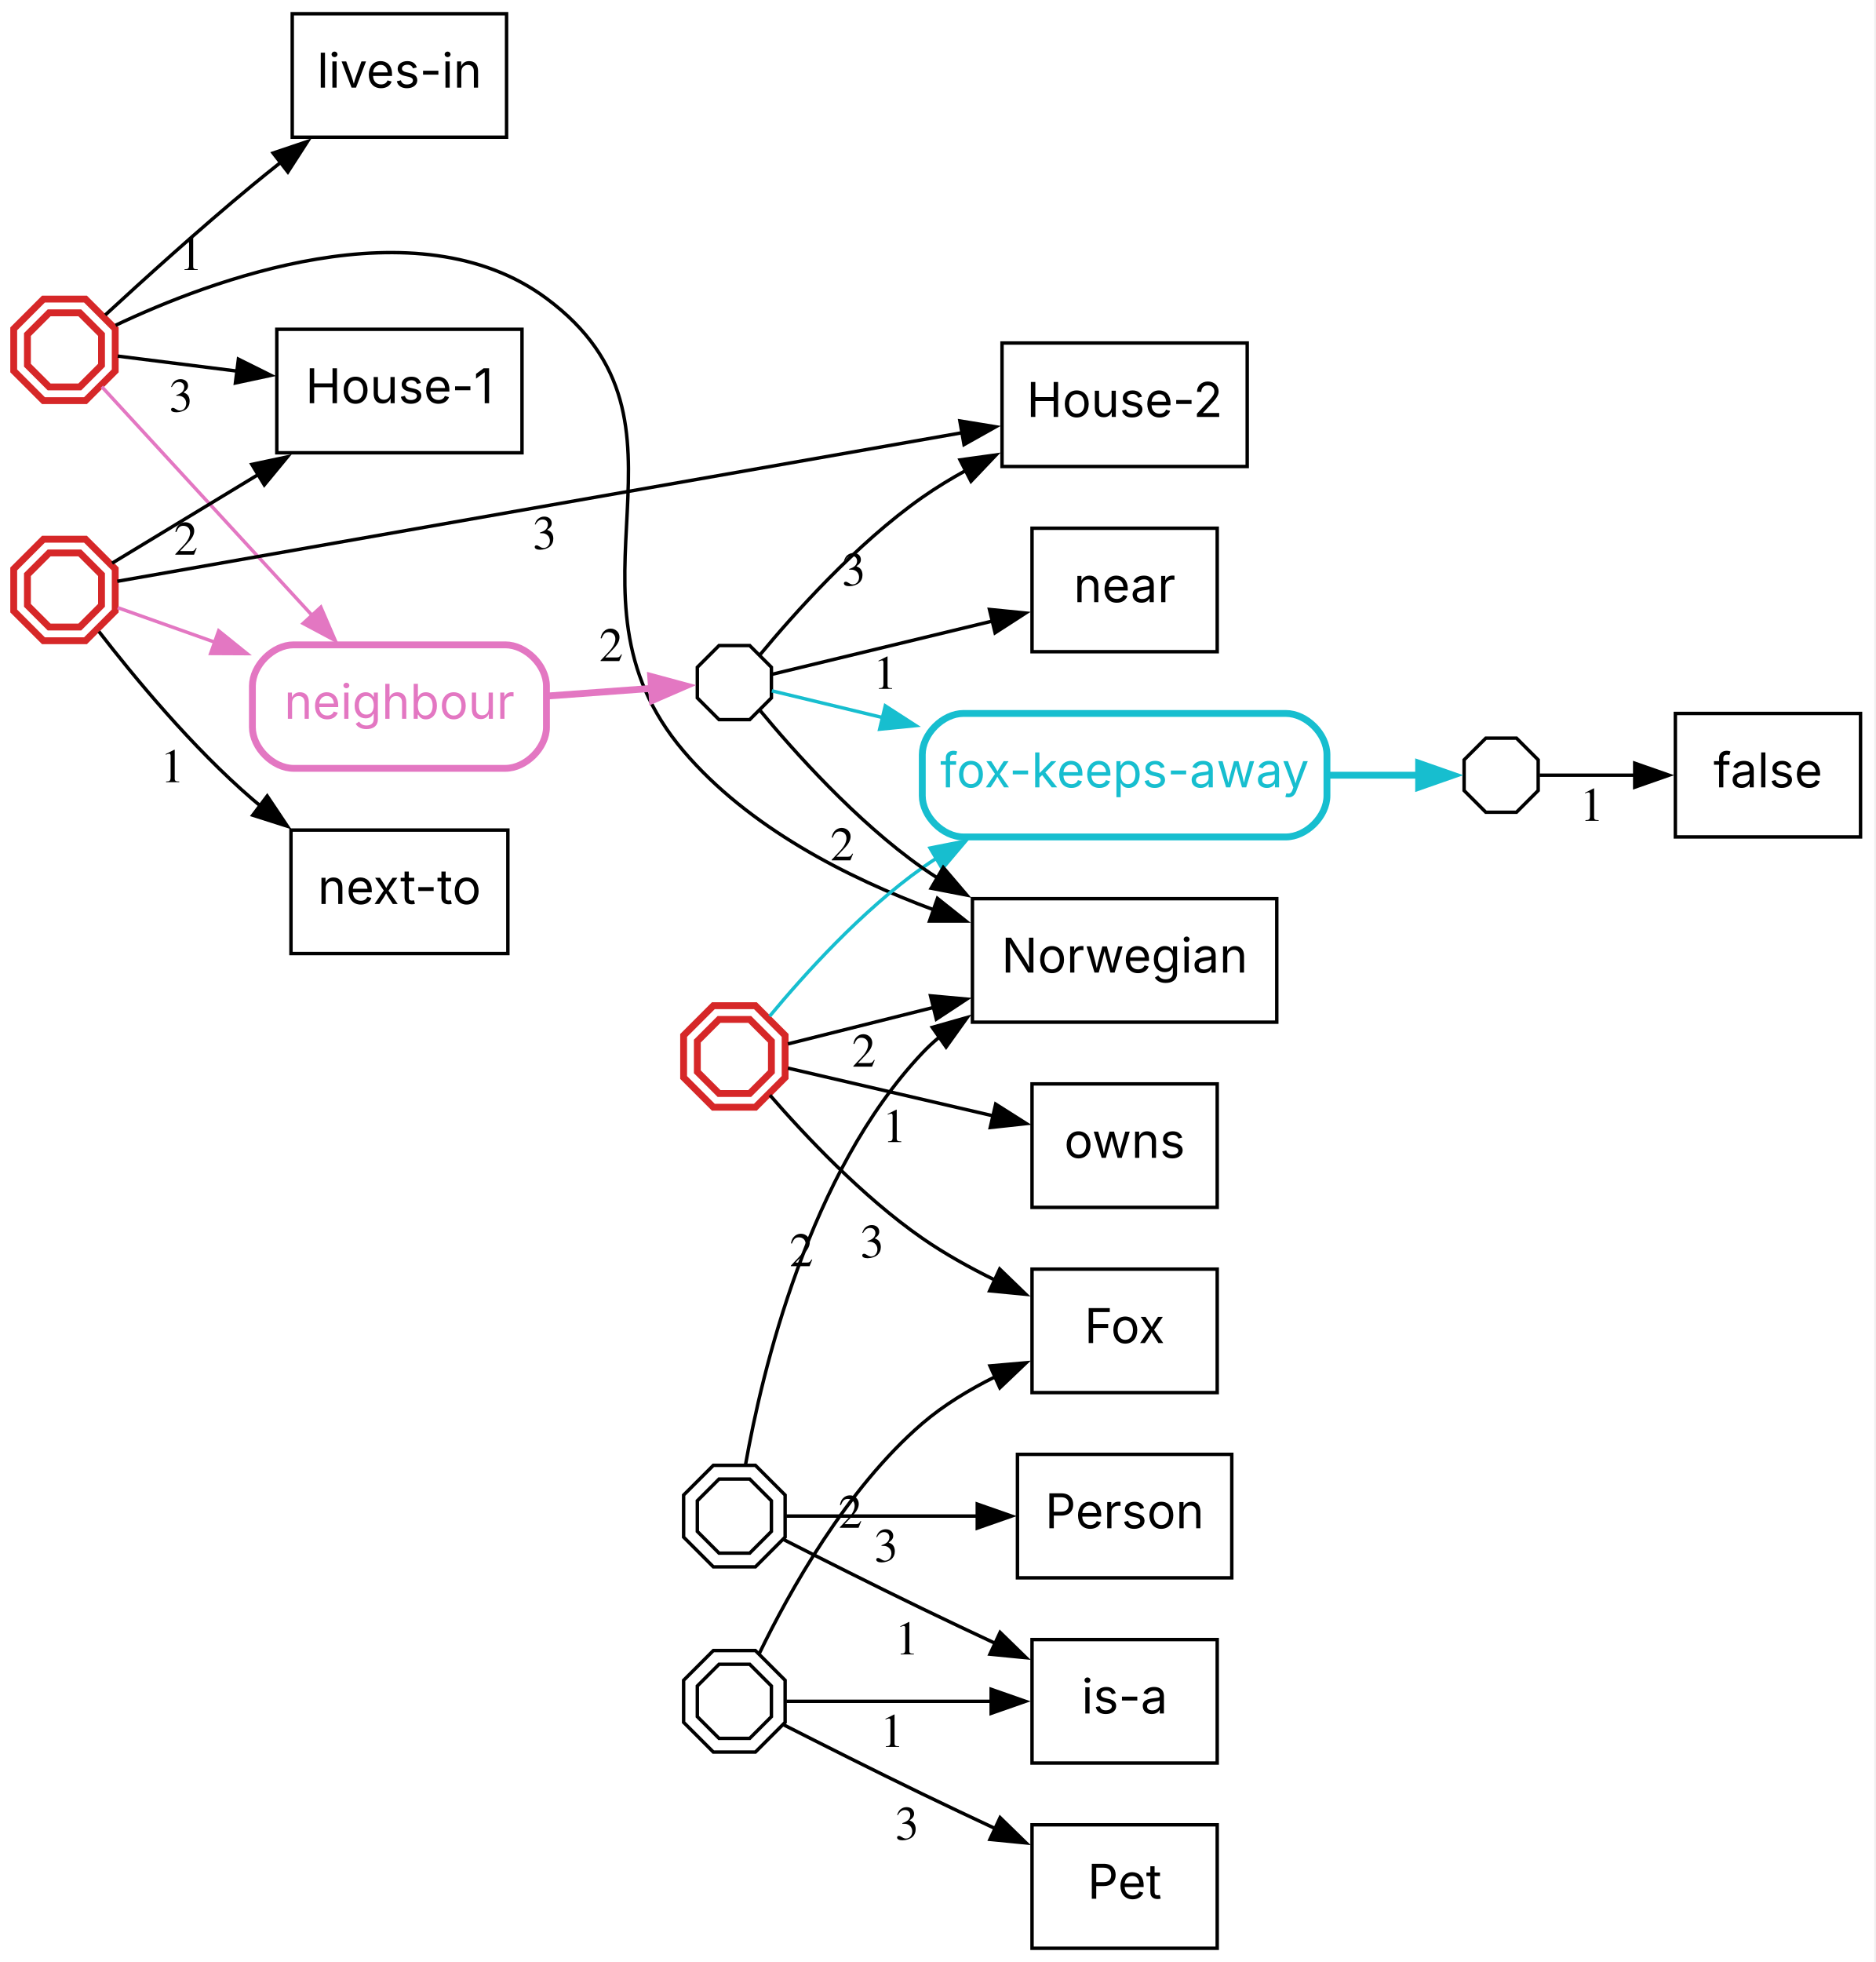
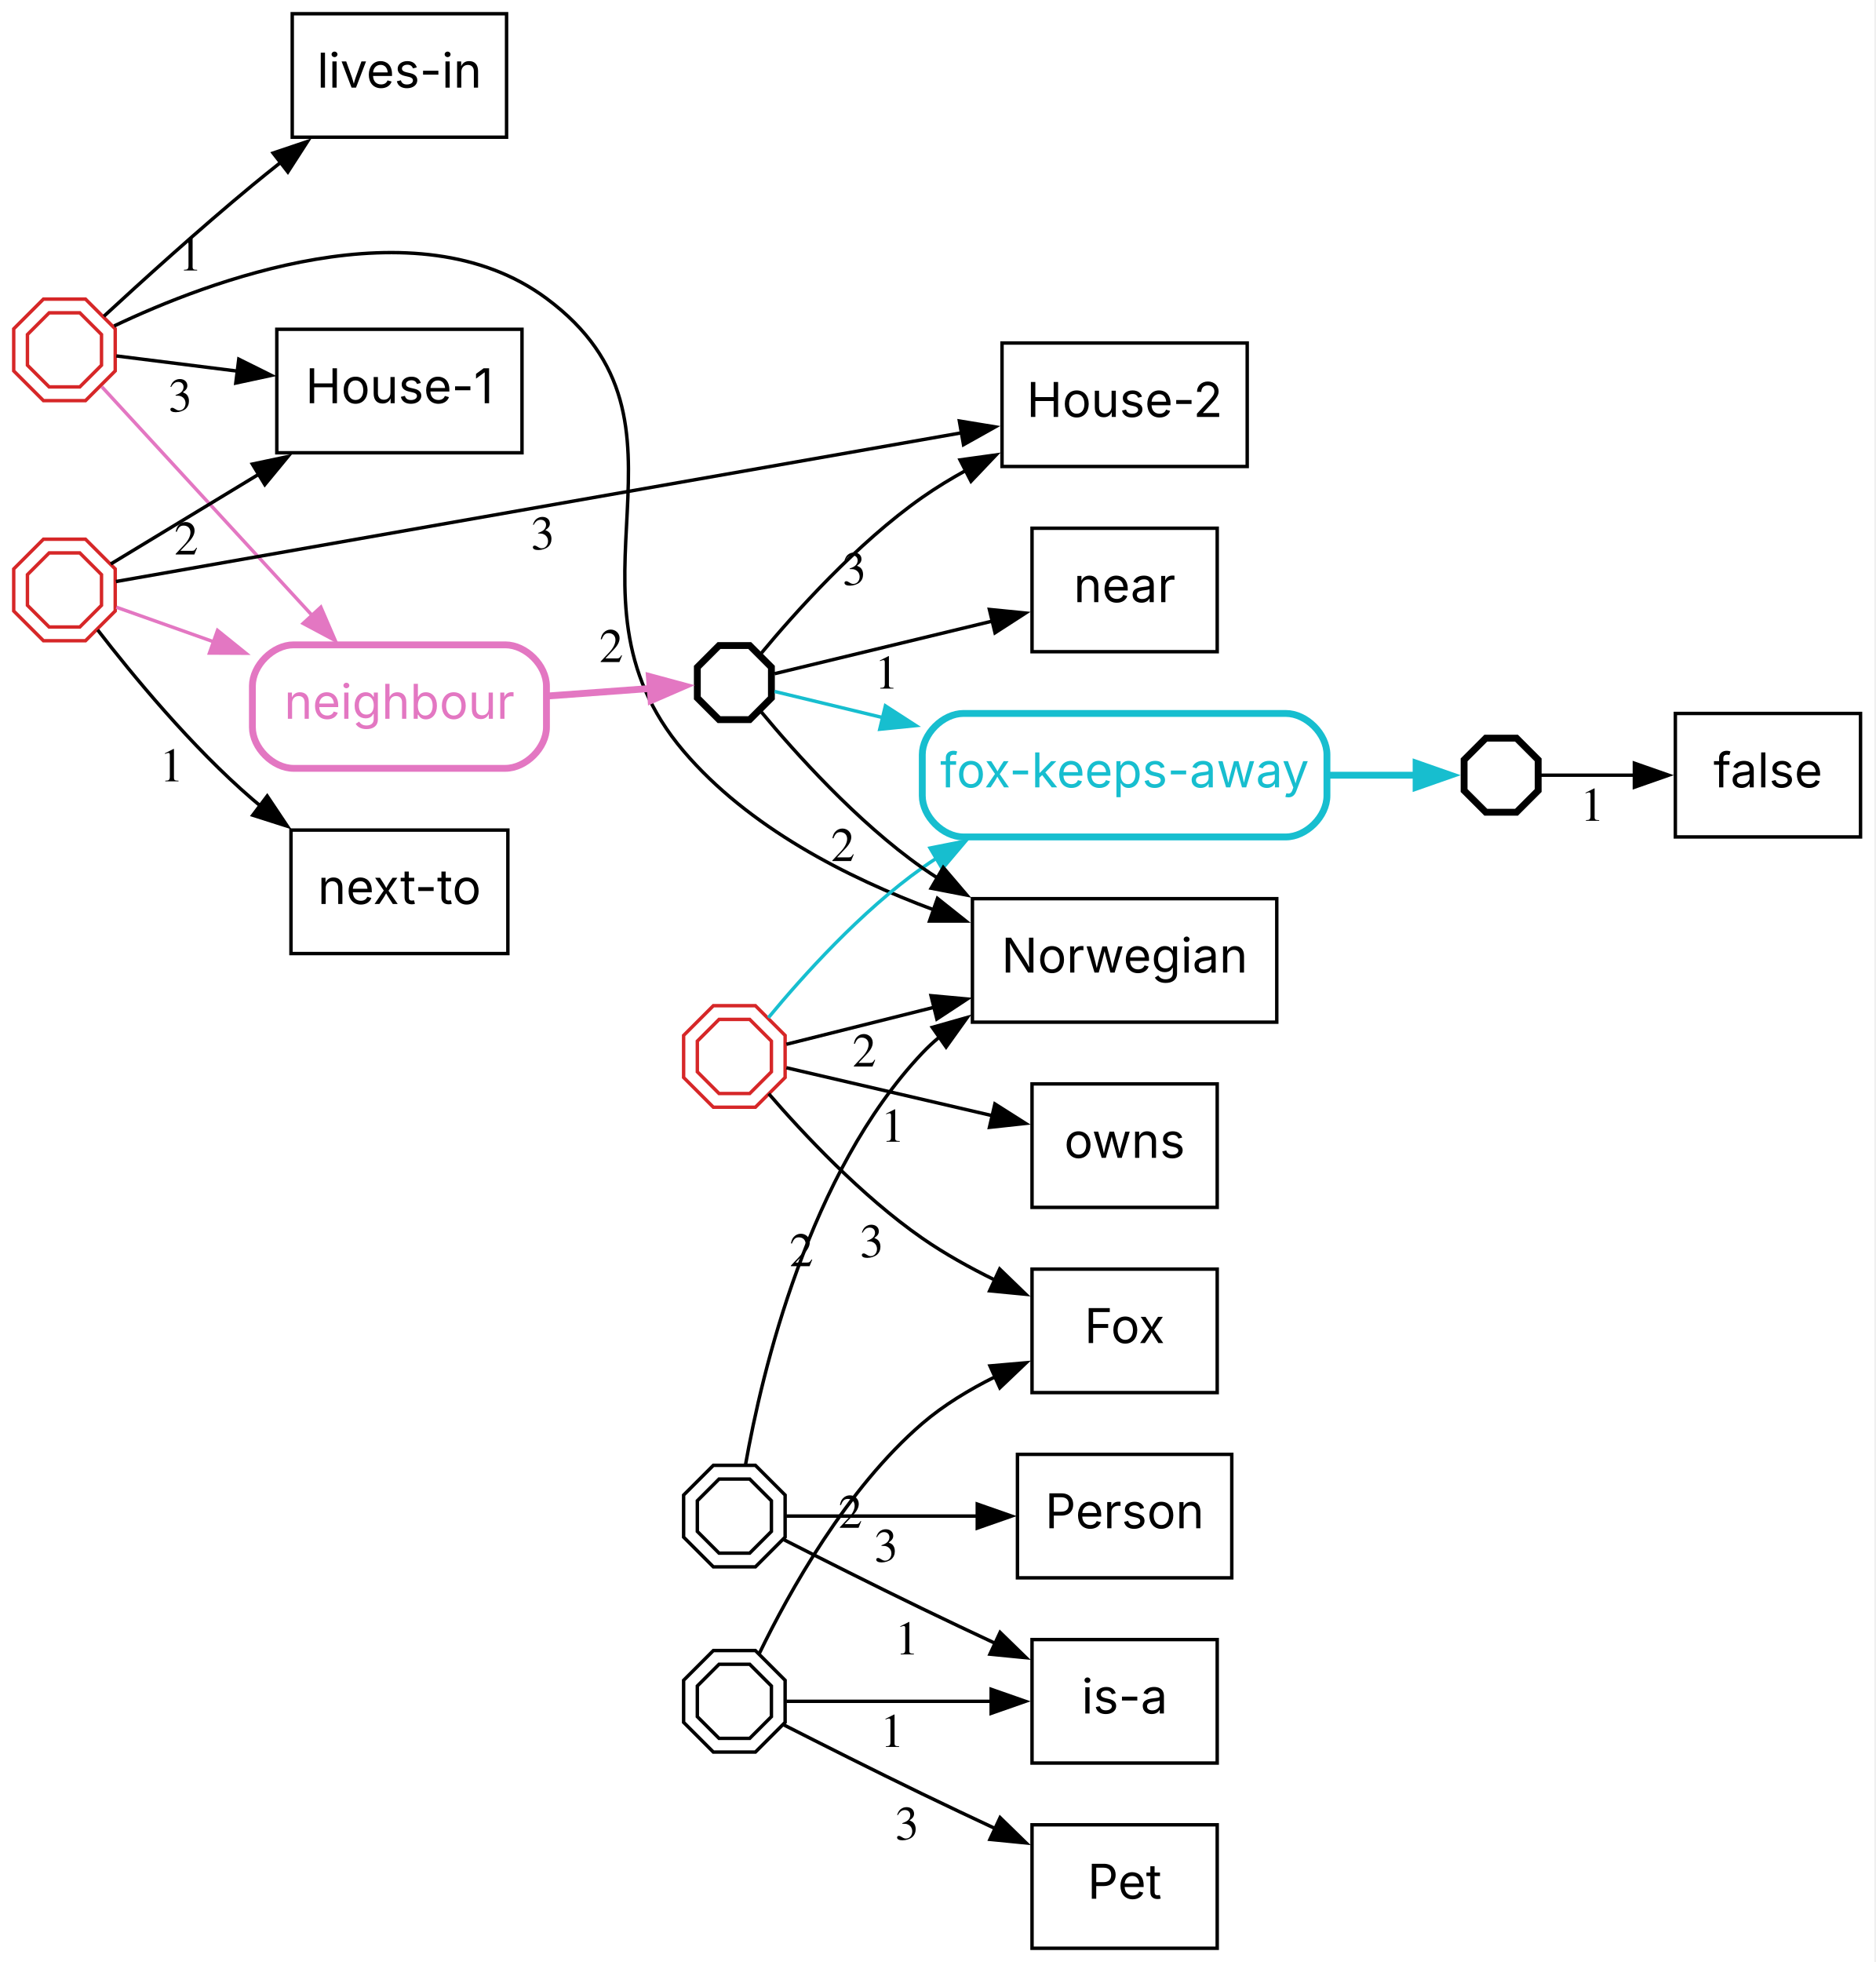
<svg xmlns="http://www.w3.org/2000/svg" width="547pt" height="572pt" viewBox="0.00 0.00 547.00 572.00">
  <g id="graph0" class="graph" transform="scale(1 1) rotate(0) translate(4 568)">
    <polygon fill="white" stroke="none" points="-4,4 -4,-568 542.55,-568 542.55,4 -4,4" />
    <g id="node1" class="node">
-       <polygon fill="none" stroke="#d62728" stroke-width="2" points="25.6,-461.53 25.6,-470.47 19.27,-476.8 10.33,-476.8 4,-470.47 4,-461.53 10.33,-455.2 19.27,-455.2 25.6,-461.53" />
-       <polygon fill="none" stroke="#d62728" stroke-width="2" points="29.6,-459.87 29.6,-472.13 20.93,-480.8 8.67,-480.8 0,-472.13 0,-459.87 8.67,-451.2 20.93,-451.2 29.6,-459.87" />
+       <polygon fill="none" stroke="#d62728" points="25.6,-461.53 25.6,-470.47 19.27,-476.8 10.33,-476.8 4,-470.47 4,-461.53 10.33,-455.2 19.27,-455.2 25.6,-461.53" />
+       <polygon fill="none" stroke="#d62728" points="29.6,-459.87 29.6,-472.13 20.93,-480.8 8.67,-480.8 0,-472.13 0,-459.87 8.67,-451.2 20.93,-451.2 29.6,-459.87" />
    </g>
    <g id="node8" class="node">
      <path fill="none" stroke="#e377c2" stroke-width="2" d="M143.35,-380C143.35,-380 81.6,-380 81.6,-380 75.6,-380 69.6,-374 69.6,-368 69.6,-368 69.6,-356 69.6,-356 69.6,-350 75.6,-344 81.6,-344 81.6,-344 143.35,-344 143.35,-344 149.35,-344 155.35,-350 155.35,-356 155.35,-356 155.35,-368 155.35,-368 155.35,-374 149.35,-380 143.35,-380" />
      <text xml:space="preserve" text-anchor="middle" x="112.47" y="-358.45" font-family="Inter" font-size="14.00" fill="#e377c2">neighbour</text>
    </g>
    <g id="edge20" class="edge">
      <path fill="none" stroke="#e377c2" d="M25.68,-455.26C40.03,-439.66 67.1,-410.23 87.01,-388.59" />
      <polygon fill="#e377c2" stroke="#e377c2" points="89.56,-390.99 93.76,-381.26 84.41,-386.25 89.56,-390.99" />
    </g>
    <g id="node10" class="node">
      <polygon fill="none" stroke="black" points="143.72,-564 81.22,-564 81.22,-528 143.72,-528 143.72,-564" />
      <text xml:space="preserve" text-anchor="middle" x="112.47" y="-542.45" font-family="Inter" font-size="14.00">lives-in</text>
    </g>
    <g id="edge1" class="edge">
-       <path fill="none" stroke="black" d="M26.71,-476.18C37.43,-486.07 54.35,-501.4 69.6,-514 72.26,-516.2 75.06,-518.45 77.88,-520.68" />
+       <path fill="none" stroke="black" d="M26.31,-475.81C37,-485.68 54.16,-501.24 69.6,-514 72.26,-516.2 75.06,-518.45 77.88,-520.68" />
      <polygon fill="black" stroke="black" points="75.64,-523.38 85.68,-526.76 79.94,-517.86 75.64,-523.38" />
-       <text xml:space="preserve" text-anchor="middle" x="51.65" y="-489.29" font-family="Times,serif" font-size="14.00">1</text>
+       <text xml:space="preserve" text-anchor="middle" x="51.48" y="-489.14" font-family="Times,serif" font-size="14.00">1</text>
    </g>
    <g id="node11" class="node">
      <polygon fill="none" stroke="black" points="368.32,-306 279.57,-306 279.57,-270 368.32,-270 368.32,-306" />
      <text xml:space="preserve" text-anchor="middle" x="323.95" y="-284.45" font-family="Inter" font-size="14.00">Norwegian</text>
    </g>
    <g id="edge2" class="edge">
-       <path fill="none" stroke="black" d="M29.71,-473.17C56.82,-486.03 117.38,-509.17 155.35,-481 204.58,-444.48 155.61,-395.68 195.35,-349 214.22,-326.83 242.98,-312.12 268.43,-302.7" />
+       <path fill="none" stroke="black" d="M29.29,-472.97C56.19,-485.79 117.19,-509.31 155.35,-481 204.58,-444.48 155.61,-395.68 195.35,-349 214.22,-326.83 242.98,-312.12 268.43,-302.7" />
      <polygon fill="black" stroke="black" points="269.37,-306.08 277.66,-299.48 267.06,-299.47 269.37,-306.08" />
-       <text xml:space="preserve" text-anchor="middle" x="174.21" y="-375.27" font-family="Times,serif" font-size="14.00">2</text>
+       <text xml:space="preserve" text-anchor="middle" x="174.24" y="-374.99" font-family="Times,serif" font-size="14.00">2</text>
    </g>
    <g id="node12" class="node">
      <polygon fill="none" stroke="black" points="148.22,-472 76.72,-472 76.72,-436 148.22,-436 148.22,-472" />
      <text xml:space="preserve" text-anchor="middle" x="112.47" y="-450.45" font-family="Inter" font-size="14.00">House-1</text>
    </g>
    <g id="edge3" class="edge">
-       <path fill="none" stroke="black" d="M30.33,-464.18C39.79,-462.99 52.7,-461.37 65.44,-459.77" />
-       <polygon fill="black" stroke="black" points="65.52,-463.29 75,-458.57 64.65,-456.35 65.52,-463.29" />
-       <text xml:space="preserve" text-anchor="middle" x="48.77" y="-448" font-family="Times,serif" font-size="14.00">3</text>
+       <path fill="none" stroke="black" d="M29.92,-464.23C39.41,-463.04 52.49,-461.4 65.41,-459.78" />
+       <polygon fill="black" stroke="black" points="65.63,-463.28 75.12,-458.56 64.76,-456.33 65.63,-463.28" />
+       <text xml:space="preserve" text-anchor="middle" x="48.57" y="-448.03" font-family="Times,serif" font-size="14.00">3</text>
    </g>
    <g id="node2" class="node">
-       <polygon fill="none" stroke="#d62728" stroke-width="2" points="25.6,-391.53 25.6,-400.47 19.27,-406.8 10.33,-406.8 4,-400.47 4,-391.53 10.33,-385.2 19.27,-385.2 25.6,-391.53" />
-       <polygon fill="none" stroke="#d62728" stroke-width="2" points="29.6,-389.87 29.6,-402.13 20.93,-410.8 8.67,-410.8 0,-402.13 0,-389.87 8.67,-381.2 20.93,-381.2 29.6,-389.87" />
+       <polygon fill="none" stroke="#d62728" points="25.6,-391.53 25.6,-400.47 19.27,-406.8 10.33,-406.8 4,-400.47 4,-391.53 10.33,-385.2 19.27,-385.2 25.6,-391.53" />
+       <polygon fill="none" stroke="#d62728" points="29.6,-389.87 29.6,-402.13 20.93,-410.8 8.67,-410.8 0,-402.13 0,-389.87 8.67,-381.2 20.93,-381.2 29.6,-389.87" />
    </g>
    <g id="edge21" class="edge">
-       <path fill="none" stroke="#e377c2" d="M30.33,-390.84C38.17,-388.05 48.38,-384.42 58.9,-380.68" />
-       <polygon fill="#e377c2" stroke="#e377c2" points="59.77,-384.09 68.02,-377.44 57.43,-377.49 59.77,-384.09" />
+       <path fill="none" stroke="#e377c2" d="M29.92,-390.98C37.71,-388.21 47.94,-384.58 58.51,-380.82" />
+       <polygon fill="#e377c2" stroke="#e377c2" points="59.43,-384.21 67.68,-377.56 57.09,-377.61 59.43,-384.21" />
    </g>
    <g id="edge5" class="edge">
-       <path fill="none" stroke="black" d="M28.7,-403.82C39.67,-410.47 56.01,-420.38 71.29,-429.64" />
-       <polygon fill="black" stroke="black" points="69.44,-432.61 79.81,-434.8 73.07,-426.63 69.44,-432.61" />
-       <text xml:space="preserve" text-anchor="middle" x="50.2" y="-406.28" font-family="Times,serif" font-size="14.00">2</text>
+       <path fill="none" stroke="black" d="M28.31,-403.58C39.38,-410.3 56.16,-420.47 71.76,-429.92" />
+       <polygon fill="black" stroke="black" points="69.59,-432.7 79.96,-434.89 73.22,-426.72 69.59,-432.7" />
+       <text xml:space="preserve" text-anchor="middle" x="50.3" y="-406.35" font-family="Times,serif" font-size="14.00">2</text>
    </g>
    <g id="node13" class="node">
      <polygon fill="none" stroke="black" points="144.1,-326 80.85,-326 80.85,-290 144.1,-290 144.1,-326" />
      <text xml:space="preserve" text-anchor="middle" x="112.47" y="-304.45" font-family="Inter" font-size="14.00">next-to</text>
    </g>
    <g id="edge4" class="edge">
-       <path fill="none" stroke="black" d="M24.85,-383.88C34.9,-370.89 52.04,-350.1 69.6,-335 70.37,-334.33 71.17,-333.67 71.97,-333.01" />
+       <path fill="none" stroke="black" d="M24.48,-384.35C34.48,-371.4 51.83,-350.29 69.6,-335 70.37,-334.33 71.17,-333.67 71.97,-333.01" />
      <polygon fill="black" stroke="black" points="73.92,-335.93 79.81,-327.12 69.71,-330.34 73.92,-335.93" />
-       <text xml:space="preserve" text-anchor="middle" x="46.26" y="-339.97" font-family="Times,serif" font-size="14.00">1</text>
+       <text xml:space="preserve" text-anchor="middle" x="46.04" y="-340.2" font-family="Times,serif" font-size="14.00">1</text>
    </g>
    <g id="node14" class="node">
      <polygon fill="none" stroke="black" points="359.7,-468 288.2,-468 288.2,-432 359.7,-432 359.7,-468" />
      <text xml:space="preserve" text-anchor="middle" x="323.95" y="-446.45" font-family="Inter" font-size="14.00">House-2</text>
    </g>
    <g id="edge6" class="edge">
-       <path fill="none" stroke="black" d="M30.2,-398.53C73.79,-406.2 205.66,-429.38 276.6,-441.85" />
-       <polygon fill="black" stroke="black" points="275.91,-445.28 286.36,-443.57 277.12,-438.39 275.91,-445.28" />
-       <text xml:space="preserve" text-anchor="middle" x="154.82" y="-407.93" font-family="Times,serif" font-size="14.00">3</text>
+       <path fill="none" stroke="black" d="M29.8,-398.46C72.93,-406.04 205.2,-429.3 276.41,-441.82" />
+       <polygon fill="black" stroke="black" points="275.76,-445.26 286.22,-443.54 276.97,-438.36 275.76,-445.26" />
+       <text xml:space="preserve" text-anchor="middle" x="154.28" y="-407.84" font-family="Times,serif" font-size="14.00">3</text>
    </g>
    <g id="node3" class="node">
-       <polygon fill="none" stroke="#d62728" stroke-width="2" points="220.95,-255.53 220.95,-264.47 214.62,-270.8 205.68,-270.8 199.35,-264.47 199.35,-255.53 205.68,-249.2 214.62,-249.2 220.95,-255.53" />
-       <polygon fill="none" stroke="#d62728" stroke-width="2" points="224.95,-253.87 224.95,-266.13 216.28,-274.8 204.02,-274.8 195.35,-266.13 195.35,-253.87 204.02,-245.2 216.28,-245.2 224.95,-253.87" />
+       <polygon fill="none" stroke="#d62728" points="220.95,-255.53 220.95,-264.47 214.62,-270.8 205.68,-270.8 199.35,-264.47 199.35,-255.53 205.68,-249.2 214.62,-249.2 220.95,-255.53" />
+       <polygon fill="none" stroke="#d62728" points="224.95,-253.87 224.95,-266.13 216.28,-274.8 204.02,-274.8 195.35,-266.13 195.35,-253.87 204.02,-245.2 216.28,-245.2 224.95,-253.87" />
    </g>
    <g id="node9" class="node">
      <path fill="none" stroke="#17becf" stroke-width="2" d="M370.95,-360C370.95,-360 276.95,-360 276.95,-360 270.95,-360 264.95,-354 264.95,-348 264.95,-348 264.95,-336 264.95,-336 264.95,-330 270.95,-324 276.95,-324 276.95,-324 370.95,-324 370.95,-324 376.95,-324 382.95,-330 382.95,-336 382.95,-336 382.95,-348 382.95,-348 382.95,-354 376.95,-360 370.95,-360" />
      <text xml:space="preserve" text-anchor="middle" x="323.95" y="-338.45" font-family="Inter" font-size="14.00" fill="#17becf">fox-keeps-away</text>
    </g>
    <g id="edge23" class="edge">
-       <path fill="none" stroke="#17becf" d="M220.44,-271.74C230.44,-283.79 247.29,-302.5 264.95,-315 266.31,-315.96 267.71,-316.91 269.14,-317.83" />
+       <path fill="none" stroke="#17becf" d="M220.07,-271.3C230.02,-283.33 247.07,-302.34 264.95,-315 266.31,-315.96 267.71,-316.91 269.14,-317.83" />
      <polygon fill="#17becf" stroke="#17becf" points="267.22,-320.76 277.62,-322.82 270.78,-314.73 267.22,-320.76" />
    </g>
    <g id="edge8" class="edge">
-       <path fill="none" stroke="black" d="M225.77,-263.66C236.83,-266.43 252.76,-270.42 268.54,-274.37" />
-       <polygon fill="black" stroke="black" points="267.35,-277.68 277.9,-276.72 269.05,-270.89 267.35,-277.68" />
-       <text xml:space="preserve" text-anchor="middle" x="247.92" y="-257.03" font-family="Times,serif" font-size="14.00">2</text>
+       <path fill="none" stroke="black" d="M225.31,-263.55C236.39,-266.32 252.54,-270.37 268.53,-274.37" />
+       <polygon fill="black" stroke="black" points="267.5,-277.72 278.05,-276.75 269.2,-270.93 267.5,-277.72" />
+       <text xml:space="preserve" text-anchor="middle" x="248.06" y="-257.07" font-family="Times,serif" font-size="14.00">2</text>
    </g>
    <g id="node15" class="node">
      <polygon fill="none" stroke="black" points="350.95,-252 296.95,-252 296.95,-216 350.95,-216 350.95,-252" />
      <text xml:space="preserve" text-anchor="middle" x="323.95" y="-230.45" font-family="Inter" font-size="14.00">owns</text>
    </g>
    <g id="edge7" class="edge">
-       <path fill="none" stroke="black" d="M225.77,-256.6C240.95,-253.07 265.31,-247.4 285.84,-242.63" />
-       <polygon fill="black" stroke="black" points="286.35,-246.1 295.3,-240.43 284.77,-239.29 286.35,-246.1" />
-       <text xml:space="preserve" text-anchor="middle" x="256.81" y="-235.04" font-family="Times,serif" font-size="14.00">1</text>
+       <path fill="none" stroke="black" d="M225.31,-256.71C240.38,-253.2 264.86,-247.51 285.53,-242.7" />
+       <polygon fill="black" stroke="black" points="286.12,-246.16 295.07,-240.48 284.54,-239.34 286.12,-246.16" />
+       <text xml:space="preserve" text-anchor="middle" x="256.36" y="-235.14" font-family="Times,serif" font-size="14.00">1</text>
    </g>
    <g id="node16" class="node">
      <polygon fill="none" stroke="black" points="350.95,-198 296.95,-198 296.95,-162 350.95,-162 350.95,-198" />
      <text xml:space="preserve" text-anchor="middle" x="323.95" y="-176.45" font-family="Inter" font-size="14.00">Fox</text>
    </g>
    <g id="edge9" class="edge">
-       <path fill="none" stroke="black" d="M220.53,-248.71C230.59,-237.12 247.5,-219.11 264.95,-207 271.45,-202.49 278.82,-198.4 286.08,-194.84" />
+       <path fill="none" stroke="black" d="M220.16,-249.14C230.17,-237.56 247.29,-219.26 264.95,-207 271.45,-202.49 278.82,-198.4 286.08,-194.84" />
      <polygon fill="black" stroke="black" points="287.52,-198.03 295.13,-190.67 284.59,-191.68 287.52,-198.03" />
-       <text xml:space="preserve" text-anchor="middle" x="250.33" y="-201.38" font-family="Times,serif" font-size="14.00">3</text>
+       <text xml:space="preserve" text-anchor="middle" x="250.21" y="-201.48" font-family="Times,serif" font-size="14.00">3</text>
    </g>
    <g id="node4" class="node">
      <polygon fill="none" stroke="black" points="220.95,-121.53 220.95,-130.47 214.62,-136.8 205.68,-136.8 199.35,-130.47 199.35,-121.53 205.68,-115.2 214.62,-115.2 220.95,-121.53" />
      <polygon fill="none" stroke="black" points="224.95,-119.87 224.95,-132.13 216.28,-140.8 204.02,-140.8 195.35,-132.13 195.35,-119.87 204.02,-111.2 216.28,-111.2 224.95,-119.87" />
    </g>
    <g id="edge11" class="edge">
      <path fill="none" stroke="black" d="M213.39,-140.92C218.19,-168.07 231.85,-225.98 264.95,-261 266.49,-262.63 268.16,-264.18 269.91,-265.64" />
      <polygon fill="black" stroke="black" points="267.87,-268.48 278.06,-271.37 271.89,-262.75 267.87,-268.48" />
      <text xml:space="preserve" text-anchor="middle" x="229.7" y="-198.85" font-family="Times,serif" font-size="14.00">2</text>
    </g>
    <g id="node17" class="node">
      <polygon fill="none" stroke="black" points="350.95,-90 296.95,-90 296.95,-54 350.95,-54 350.95,-90" />
      <text xml:space="preserve" text-anchor="middle" x="323.95" y="-68.45" font-family="Inter" font-size="14.00">is-a</text>
    </g>
    <g id="edge10" class="edge">
      <path fill="none" stroke="black" d="M224.36,-119.23C235.22,-113.71 251.03,-105.73 264.95,-99 271.87,-95.65 279.29,-92.14 286.43,-88.8" />
      <polygon fill="black" stroke="black" points="287.64,-92.1 295.23,-84.71 284.68,-85.75 287.64,-92.1" />
      <text xml:space="preserve" text-anchor="middle" x="260.49" y="-85.68" font-family="Times,serif" font-size="14.00">1</text>
    </g>
    <g id="node18" class="node">
      <polygon fill="none" stroke="black" points="355.2,-144 292.7,-144 292.7,-108 355.2,-108 355.2,-144" />
      <text xml:space="preserve" text-anchor="middle" x="323.95" y="-122.45" font-family="Inter" font-size="14.00">Person</text>
    </g>
    <g id="edge12" class="edge">
      <path fill="none" stroke="black" d="M225.31,-126C239.29,-126 261.37,-126 280.99,-126" />
      <polygon fill="black" stroke="black" points="280.98,-129.5 290.98,-126 280.98,-122.5 280.98,-129.5" />
      <text xml:space="preserve" text-anchor="middle" x="254.41" y="-112.7" font-family="Times,serif" font-size="14.00">3</text>
    </g>
    <g id="node5" class="node">
      <polygon fill="none" stroke="black" points="220.95,-67.53 220.95,-76.47 214.62,-82.8 205.68,-82.8 199.35,-76.47 199.35,-67.53 205.68,-61.2 214.62,-61.2 220.95,-67.53" />
      <polygon fill="none" stroke="black" points="224.95,-65.87 224.95,-78.13 216.28,-86.8 204.02,-86.8 195.35,-78.13 195.35,-65.87 204.02,-57.2 216.28,-57.2 224.95,-65.87" />
    </g>
    <g id="edge14" class="edge">
      <path fill="none" stroke="black" d="M217.46,-86.02C226.02,-103.66 242.8,-133.96 264.95,-153 271.19,-158.36 278.68,-162.89 286.16,-166.6" />
      <polygon fill="black" stroke="black" points="284.69,-169.78 295.24,-170.7 287.57,-163.4 284.69,-169.78" />
      <text xml:space="preserve" text-anchor="middle" x="243.99" y="-122.59" font-family="Times,serif" font-size="14.00">2</text>
    </g>
    <g id="edge13" class="edge">
      <path fill="none" stroke="black" d="M225.31,-72C240.31,-72 264.63,-72 285.24,-72" />
      <polygon fill="black" stroke="black" points="285.03,-75.5 295.03,-72 285.03,-68.5 285.03,-75.5" />
      <text xml:space="preserve" text-anchor="middle" x="256.17" y="-58.7" font-family="Times,serif" font-size="14.00">1</text>
    </g>
    <g id="node19" class="node">
      <polygon fill="none" stroke="black" points="350.95,-36 296.95,-36 296.95,0 350.95,0 350.95,-36" />
      <text xml:space="preserve" text-anchor="middle" x="323.95" y="-14.45" font-family="Inter" font-size="14.00">Pet</text>
    </g>
    <g id="edge15" class="edge">
      <path fill="none" stroke="black" d="M224.36,-65.23C235.22,-59.71 251.03,-51.73 264.95,-45 271.87,-41.65 279.29,-38.14 286.43,-34.8" />
      <polygon fill="black" stroke="black" points="287.64,-38.1 295.23,-30.71 284.68,-31.75 287.64,-38.1" />
      <text xml:space="preserve" text-anchor="middle" x="260.49" y="-31.68" font-family="Times,serif" font-size="14.00">3</text>
    </g>
    <g id="node6" class="node">
-       <polygon fill="none" stroke="black" points="220.95,-364.53 220.95,-373.47 214.62,-379.8 205.68,-379.8 199.35,-373.47 199.35,-364.53 205.68,-358.2 214.62,-358.2 220.95,-364.53" />
+       <polygon fill="none" stroke="black" stroke-width="2" points="220.95,-364.53 220.95,-373.47 214.62,-379.8 205.68,-379.8 199.35,-373.47 199.35,-364.53 205.68,-358.2 214.62,-358.2 220.95,-364.53" />
    </g>
    <g id="edge24" class="edge">
-       <path fill="none" stroke="#17becf" d="M221.07,-366.6C228.96,-364.7 240.78,-361.85 253.59,-358.75" />
-       <polygon fill="#17becf" stroke="#17becf" points="254.16,-362.21 263.06,-356.46 252.52,-355.41 254.16,-362.21" />
+       <path fill="none" stroke="#17becf" d="M221.87,-366.41C229.73,-364.51 241.16,-361.75 253.52,-358.77" />
+       <polygon fill="#17becf" stroke="#17becf" points="254.19,-362.21 263.09,-356.46 252.55,-355.4 254.19,-362.21" />
    </g>
    <g id="edge17" class="edge">
-       <path fill="none" stroke="black" d="M217.72,-360.78C227.19,-349.35 245.66,-328.52 264.95,-315 266.48,-313.93 268.06,-312.88 269.68,-311.85" />
+       <path fill="none" stroke="black" d="M218.04,-360.39C227.6,-348.88 245.88,-328.37 264.95,-315 266.48,-313.93 268.06,-312.88 269.68,-311.85" />
      <polygon fill="black" stroke="black" points="271.06,-315.1 277.94,-307.04 267.54,-309.05 271.06,-315.1" />
-       <text xml:space="preserve" text-anchor="middle" x="241.6" y="-317.17" font-family="Times,serif" font-size="14.00">2</text>
+       <text xml:space="preserve" text-anchor="middle" x="241.8" y="-316.98" font-family="Times,serif" font-size="14.00">2</text>
    </g>
    <g id="edge18" class="edge">
-       <path fill="none" stroke="black" d="M217.72,-377.22C227.19,-388.65 245.66,-409.48 264.95,-423 269,-425.84 273.39,-428.51 277.89,-430.98" />
+       <path fill="none" stroke="black" d="M218.04,-377.61C227.6,-389.12 245.88,-409.63 264.95,-423 269,-425.84 273.39,-428.51 277.89,-430.98" />
      <polygon fill="black" stroke="black" points="275.96,-433.92 286.46,-435.37 279.16,-427.69 275.96,-433.92" />
-       <text xml:space="preserve" text-anchor="middle" x="244.98" y="-397.31" font-family="Times,serif" font-size="14.00">3</text>
+       <text xml:space="preserve" text-anchor="middle" x="245.15" y="-397.46" font-family="Times,serif" font-size="14.00">3</text>
    </g>
    <g id="node20" class="node">
      <polygon fill="none" stroke="black" points="350.95,-414 296.95,-414 296.95,-378 350.95,-378 350.95,-414" />
      <text xml:space="preserve" text-anchor="middle" x="323.95" y="-392.45" font-family="Inter" font-size="14.00">near</text>
    </g>
    <g id="edge16" class="edge">
-       <path fill="none" stroke="black" d="M221.07,-371.4C235.43,-374.86 262.76,-381.46 285.5,-386.96" />
-       <polygon fill="black" stroke="black" points="284.54,-390.32 295.08,-389.27 286.18,-383.52 284.54,-390.32" />
-       <text xml:space="preserve" text-anchor="middle" x="254.13" y="-367.17" font-family="Times,serif" font-size="14.00">1</text>
+       <path fill="none" stroke="black" d="M221.87,-371.59C236.39,-375.1 263.06,-381.54 285.36,-386.92" />
+       <polygon fill="black" stroke="black" points="284.52,-390.32 295.06,-389.27 286.16,-383.52 284.52,-390.32" />
+       <text xml:space="preserve" text-anchor="middle" x="254.53" y="-367.26" font-family="Times,serif" font-size="14.00">1</text>
    </g>
    <g id="node7" class="node">
-       <polygon fill="none" stroke="black" points="444.55,-337.53 444.55,-346.47 438.22,-352.8 429.28,-352.8 422.95,-346.47 422.95,-337.53 429.28,-331.2 438.22,-331.2 444.55,-337.53" />
+       <polygon fill="none" stroke="black" stroke-width="2" points="444.55,-337.53 444.55,-346.47 438.22,-352.8 429.28,-352.8 422.95,-346.47 422.95,-337.53 429.28,-331.2 438.22,-331.2 444.55,-337.53" />
    </g>
    <g id="node21" class="node">
      <polygon fill="none" stroke="black" points="538.55,-360 484.55,-360 484.55,-324 538.55,-324 538.55,-360" />
      <text xml:space="preserve" text-anchor="middle" x="511.55" y="-338.45" font-family="Inter" font-size="14.00">false</text>
    </g>
    <g id="edge19" class="edge">
-       <path fill="none" stroke="black" d="M444.97,-342C452.25,-342 462.53,-342 472.8,-342" />
-       <polygon fill="black" stroke="black" points="472.7,-345.5 482.7,-342 472.7,-338.5 472.7,-345.5" />
-       <text xml:space="preserve" text-anchor="middle" x="460.17" y="-328.7" font-family="Times,serif" font-size="14.00">1</text>
+       <path fill="none" stroke="black" d="M445.29,-342C452.56,-342 462.71,-342 472.84,-342" />
+       <polygon fill="black" stroke="black" points="472.6,-345.5 482.6,-342 472.6,-338.5 472.6,-345.5" />
+       <text xml:space="preserve" text-anchor="middle" x="460.32" y="-328.7" font-family="Times,serif" font-size="14.00">1</text>
    </g>
    <g id="edge22" class="edge">
-       <path fill="none" stroke="#e377c2" stroke-width="2" d="M155.72,-365.09C166.73,-365.9 178.14,-366.73 187.58,-367.42" />
-       <polygon fill="#e377c2" stroke="#e377c2" stroke-width="2" points="185.75,-370.8 195.98,-368.04 186.26,-363.82 185.75,-370.8" />
+       <path fill="none" stroke="#e377c2" stroke-width="2" d="M155.72,-365.09C166.59,-365.89 177.86,-366.71 187.23,-367.4" />
+       <polygon fill="#e377c2" stroke="#e377c2" stroke-width="2" points="185.36,-370.77 195.59,-368.01 185.87,-363.79 185.36,-370.77" />
    </g>
    <g id="edge25" class="edge">
-       <path fill="none" stroke="#17becf" stroke-width="2" d="M383.27,-342C393.29,-342 403.12,-342 411.33,-342" />
-       <polygon fill="#17becf" stroke="#17becf" stroke-width="2" points="409.69,-345.5 419.69,-342 409.69,-338.5 409.69,-345.5" />
+       <path fill="none" stroke="#17becf" stroke-width="2" d="M383.27,-342C393.03,-342 402.61,-342 410.69,-342" />
+       <polygon fill="#17becf" stroke="#17becf" stroke-width="2" points="408.95,-345.5 418.95,-342 408.95,-338.5 408.95,-345.5" />
    </g>
  </g>
</svg>
